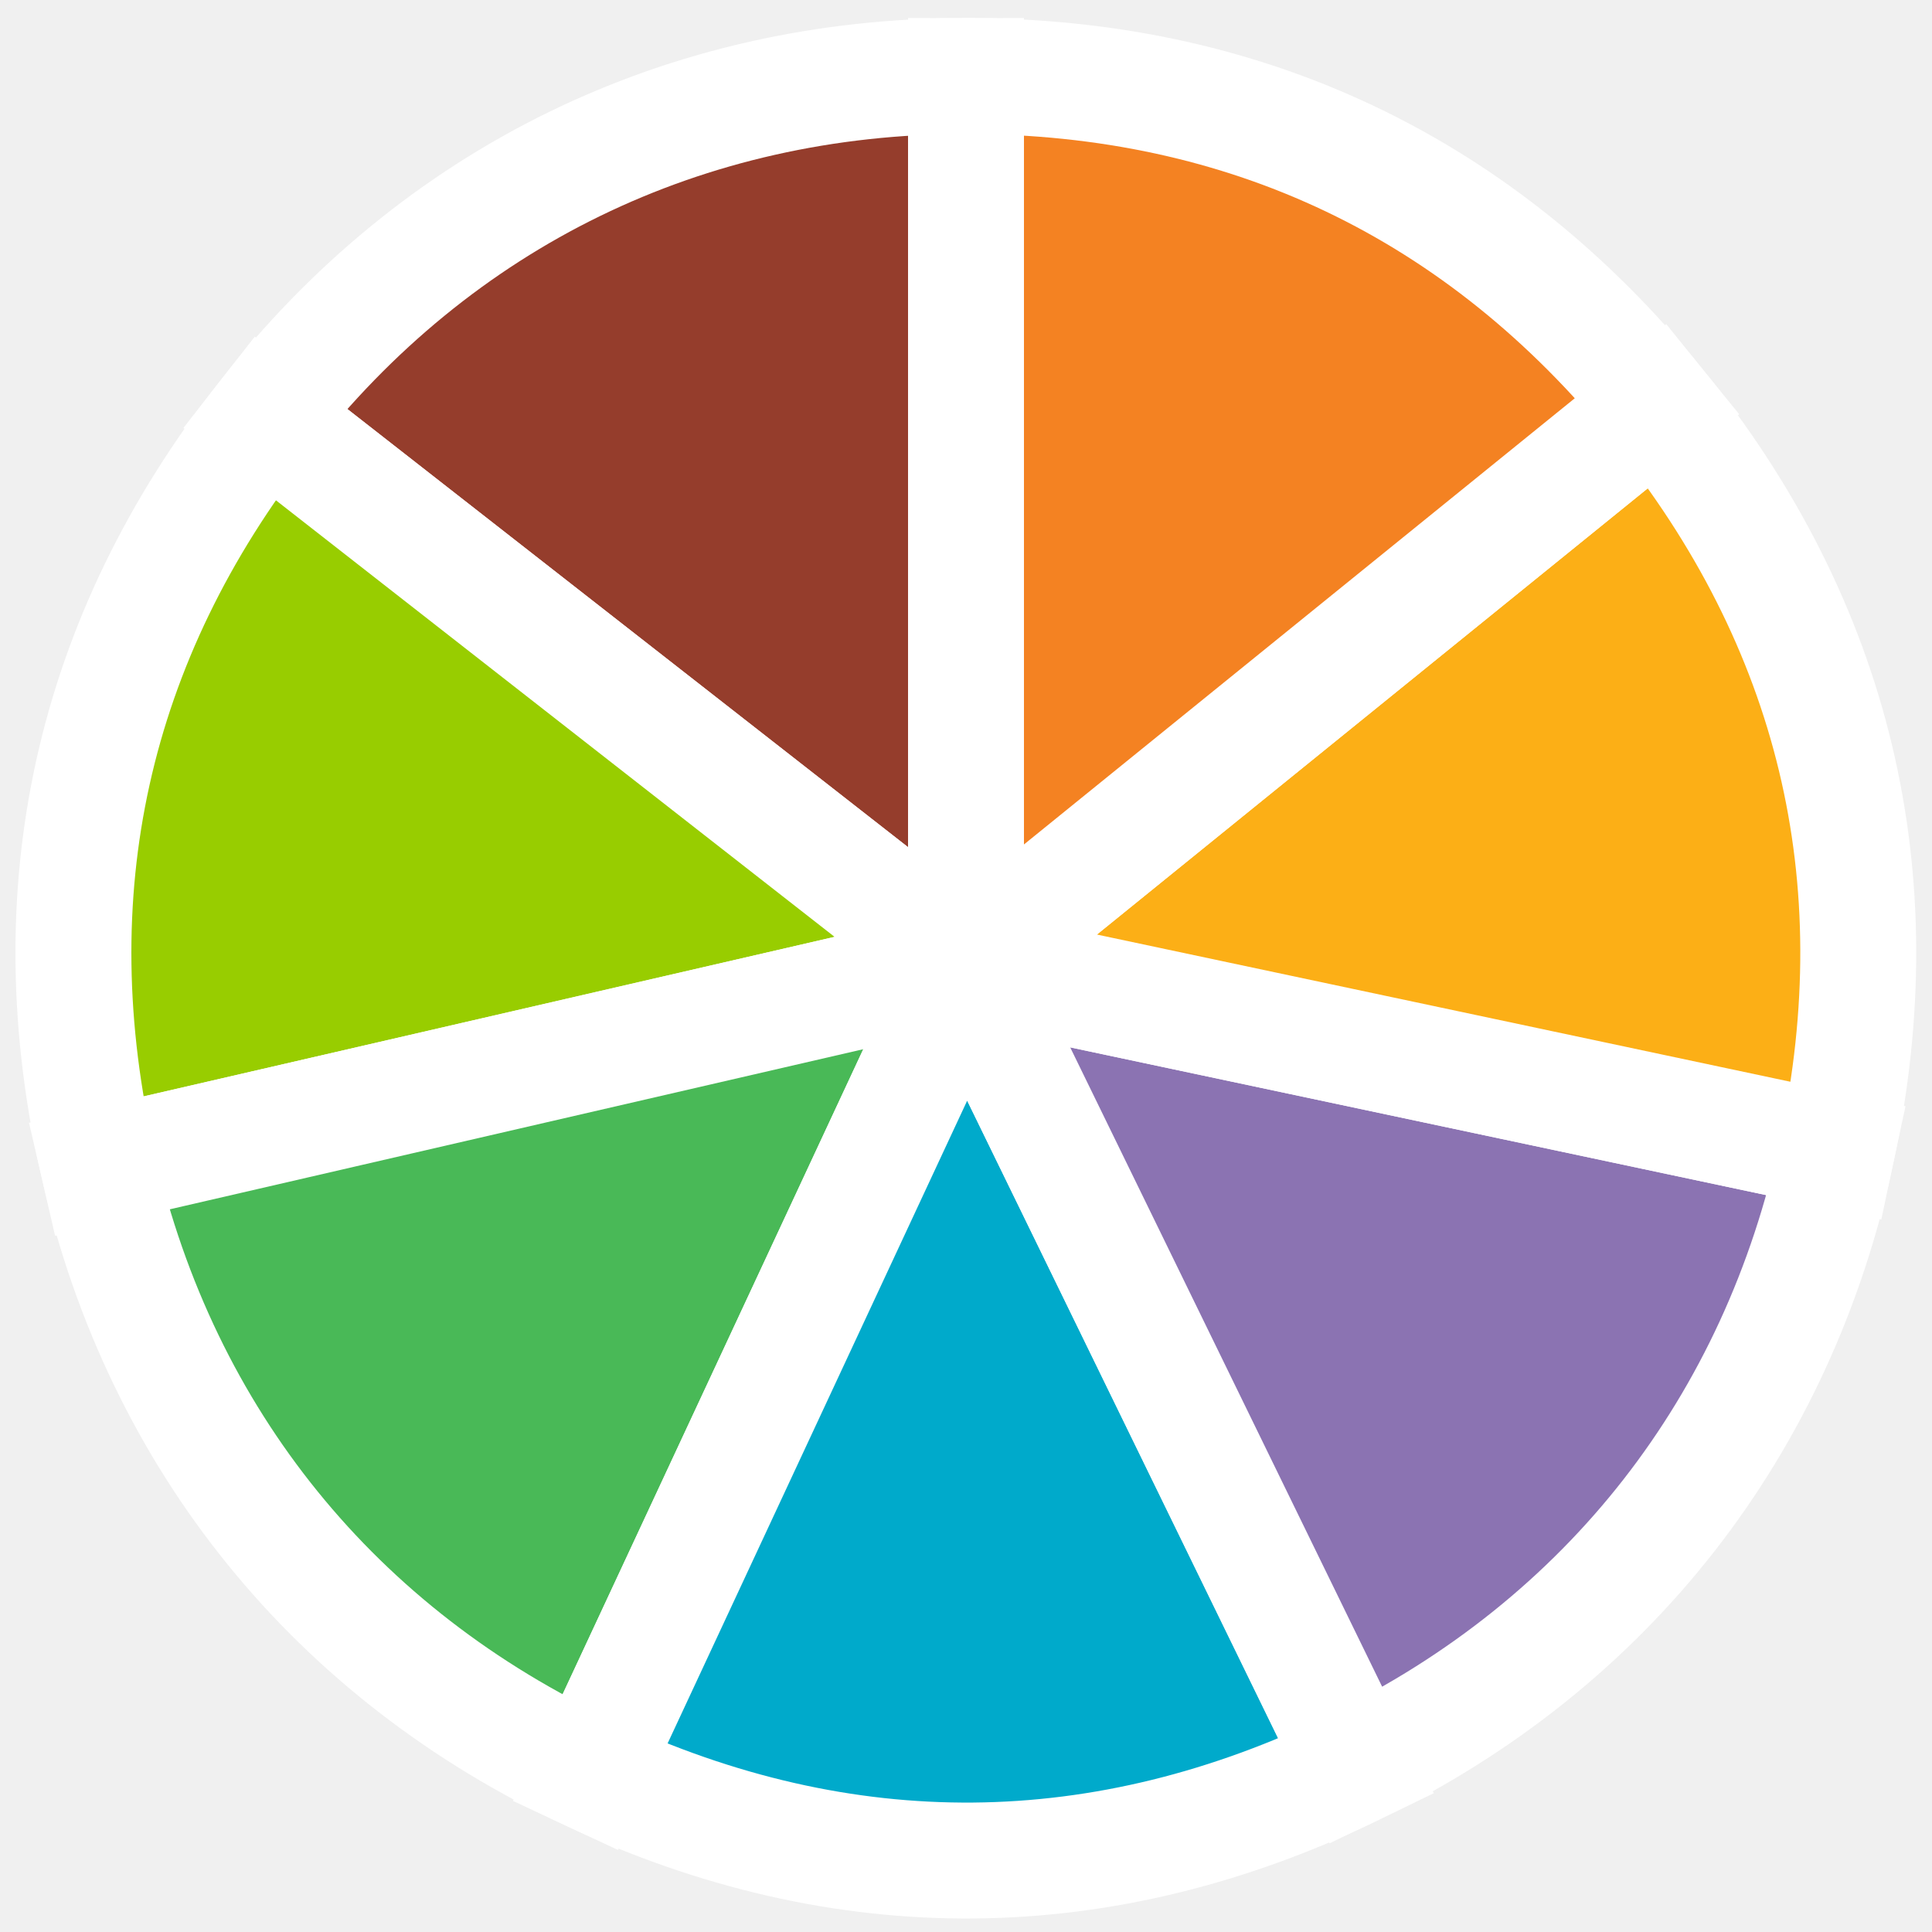
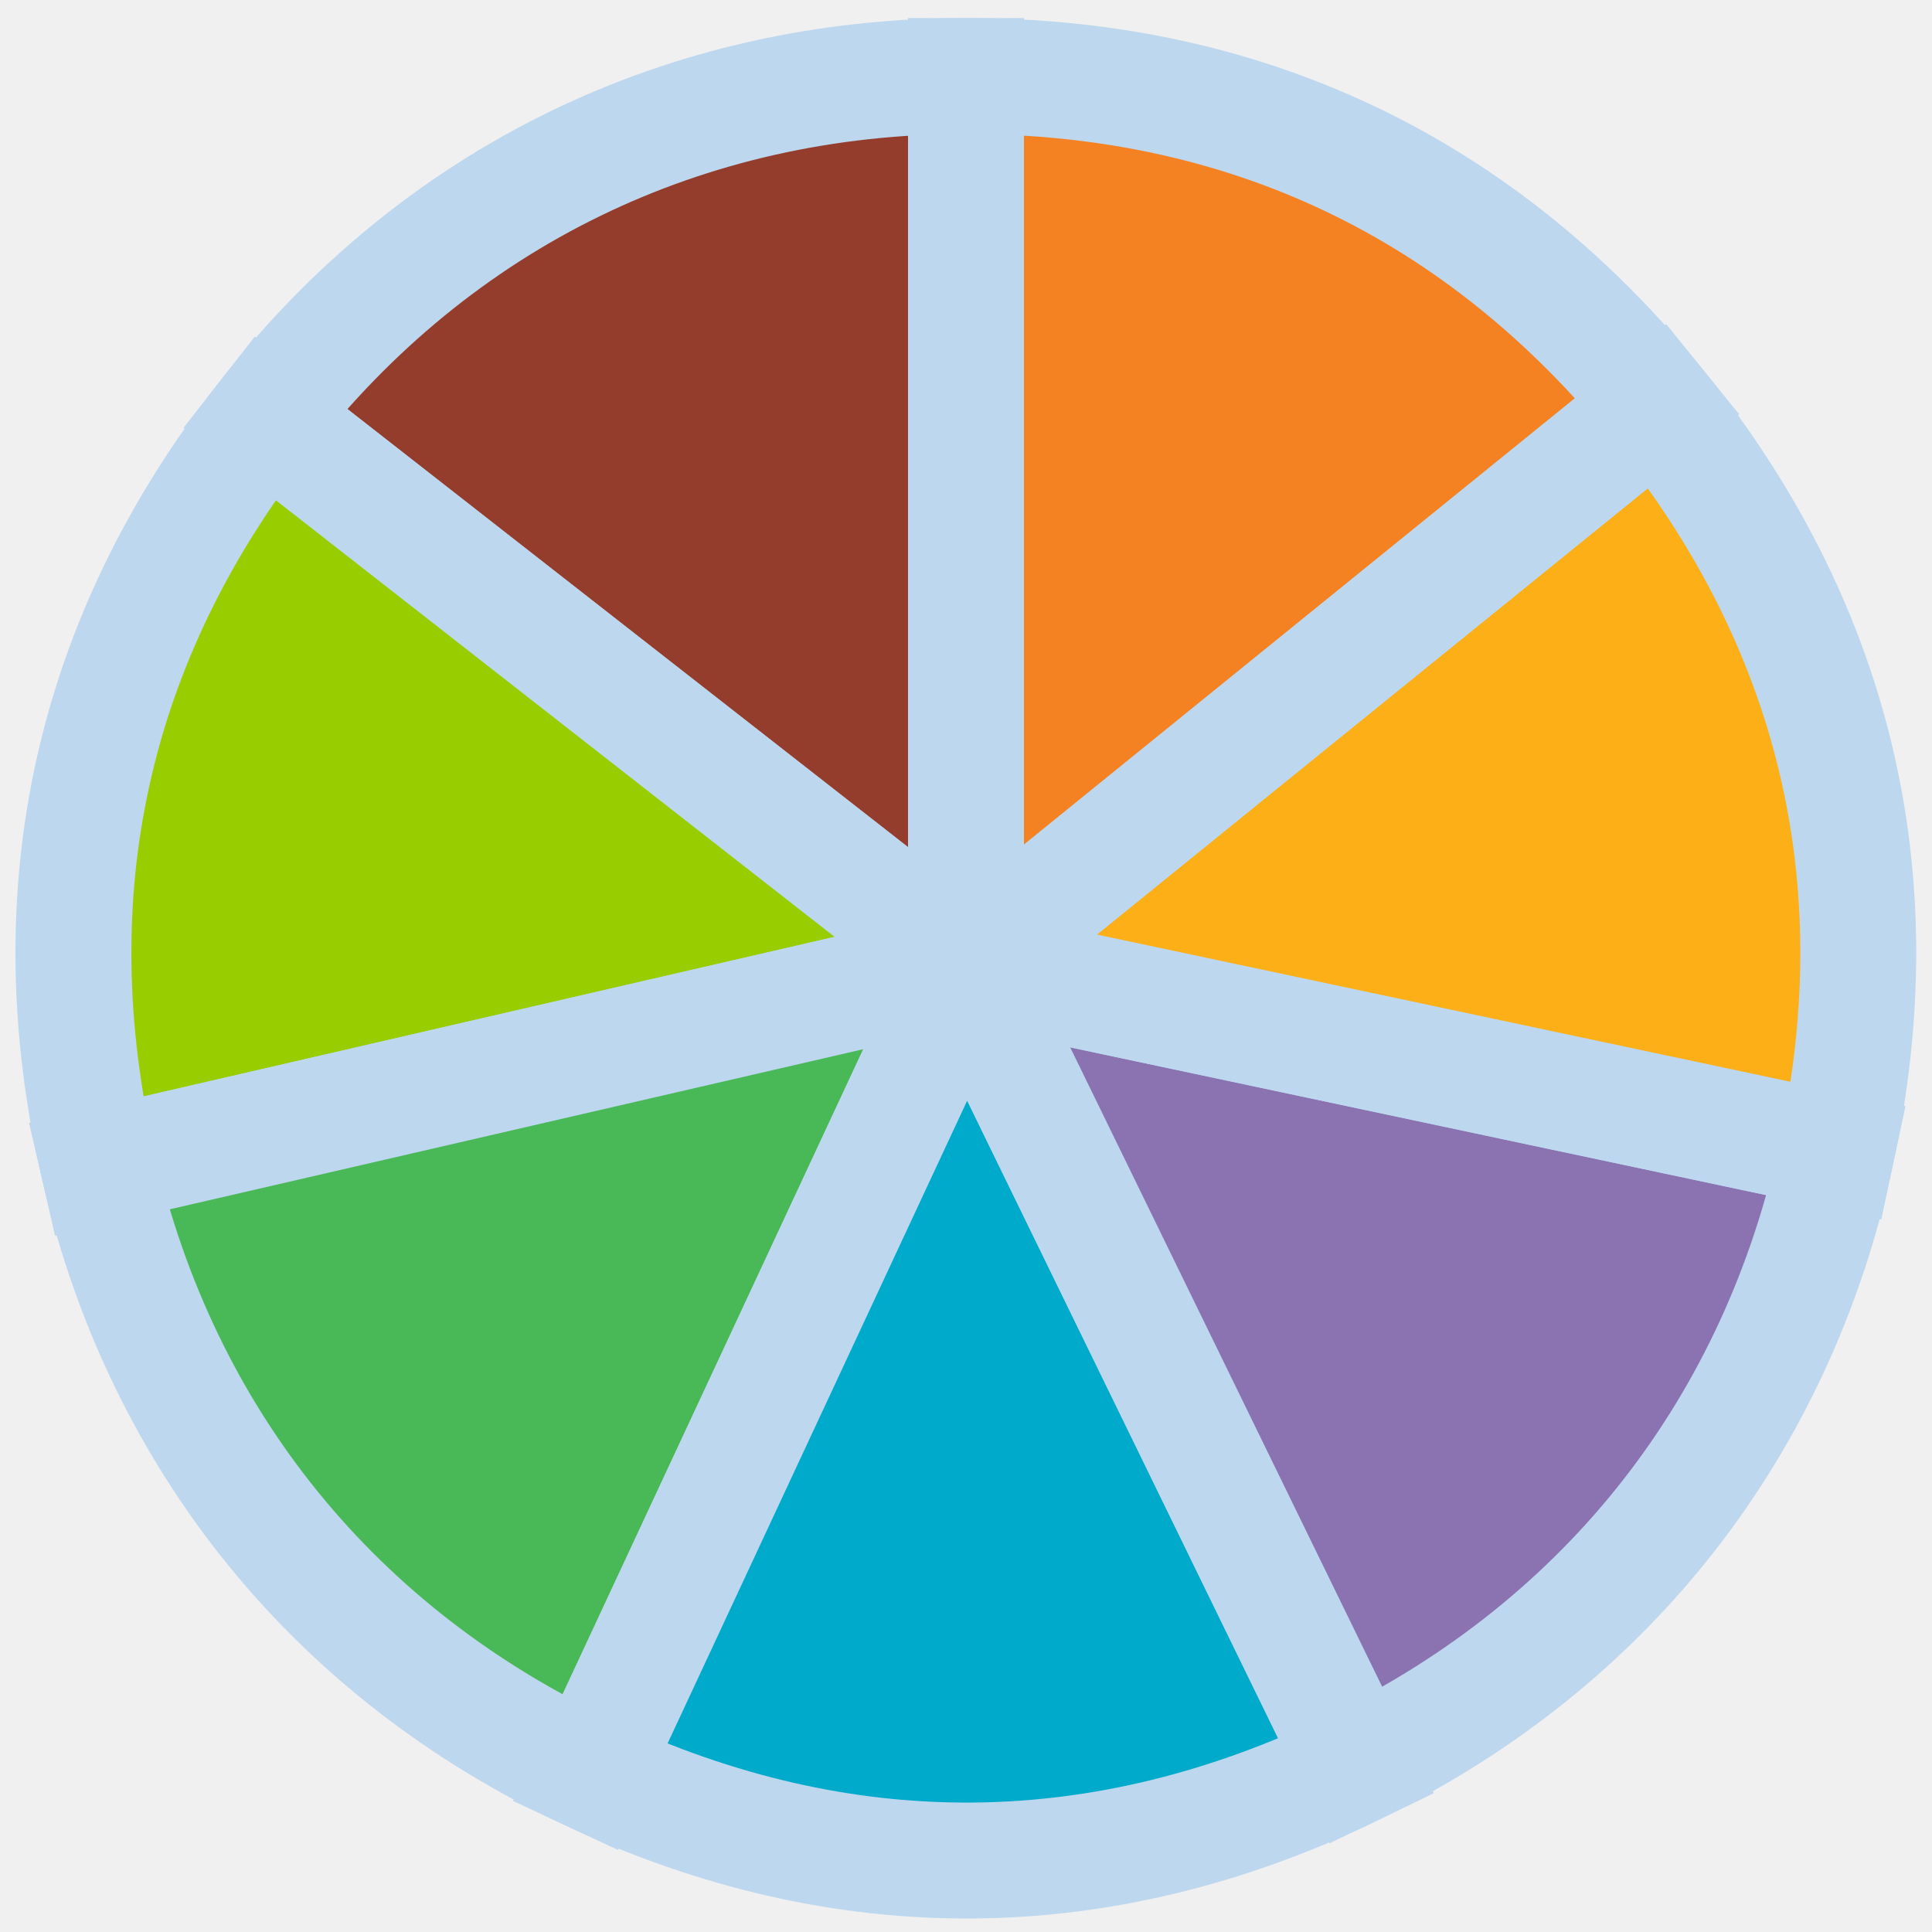
<svg xmlns="http://www.w3.org/2000/svg" version="1.1" id="Layer_1" x="0px" y="0px" viewBox="0 0 300 300" enable-background="new 0 0 300 300" xml:space="preserve">
  <g>
    <g>
      <g>
-         <path fill="#953D2C" stroke="#FFFFFF" stroke-width="18" stroke-miterlimit="10" d="M150,150L41.1,64.9     C67.9,30.5,106.4,11.8,150,11.8V150z" />
+         <path fill="#953D2C" stroke="#BDD7EE" stroke-width="18" stroke-miterlimit="10" d="M150,150L41.1,64.9     C67.9,30.5,106.4,11.8,150,11.8V150z" />
      </g>
    </g>
    <g>
      <g>
        <g>
-           <path fill="#98CD00" stroke="#FFFFFF" stroke-width="18" stroke-miterlimit="10" d="M150,150L15.3,181.1      c-9.8-42.5-1.1-81.9,25.8-116.2L150,150z" />
+           <path fill="#98CD00" stroke="#BDD7EE" stroke-width="18" stroke-miterlimit="10" d="M150,150L15.3,181.1      c-9.8-42.5-1.1-81.9,25.8-116.2L150,150z" />
        </g>
      </g>
    </g>
    <g>
      <g>
        <g>
-           <path fill="#49B957" stroke="#FFFFFF" stroke-width="18" stroke-miterlimit="10" d="M150,150L91.6,275.3      c-39.5-18.4-66.5-51.7-76.3-94.2L150,150z" />
+           <path fill="#49B957" stroke="#BDD7EE" stroke-width="18" stroke-miterlimit="10" d="M150,150L91.6,275.3      c-39.5-18.4-66.5-51.7-76.3-94.2L150,150z" />
        </g>
      </g>
    </g>
    <g>
      <g>
        <g>
-           <path fill="#00AACB" stroke="#FFFFFF" stroke-width="18" stroke-miterlimit="10" d="M150,150l60.6,124.3      c-39.2,19.1-79.5,19.5-119,1L150,150z" />
+           <path fill="#00AACB" stroke="#BDD7EE" stroke-width="18" stroke-miterlimit="10" d="M150,150l60.6,124.3      c-39.2,19.1-79.5,19.5-119,1L150,150z" />
        </g>
      </g>
    </g>
    <g>
      <g>
        <g>
-           <path fill="#8B73B2" stroke="#FFFFFF" stroke-width="18" stroke-miterlimit="10" d="M150,150l135.2,28.7      c-9.1,42.6-35.4,76.4-74.6,95.5L150,150z" />
+           <path fill="#8B73B2" stroke="#BDD7EE" stroke-width="18" stroke-miterlimit="10" d="M150,150l135.2,28.7      c-9.1,42.6-35.4,76.4-74.6,95.5L150,150z" />
        </g>
      </g>
    </g>
    <g>
      <g>
        <g>
-           <path fill="#FCAF16" stroke="#FFFFFF" stroke-width="18" stroke-miterlimit="10" d="M150,150l107.4-87      c27.4,33.9,36.9,73.1,27.8,115.7L150,150z" />
+           <path fill="#FCAF16" stroke="#BDD7EE" stroke-width="18" stroke-miterlimit="10" d="M150,150l107.4-87      c27.4,33.9,36.9,73.1,27.8,115.7L150,150z" />
        </g>
      </g>
    </g>
    <g>
      <g>
        <g>
-           <path fill="#F48222" stroke="#FFFFFF" stroke-width="18" stroke-miterlimit="10" d="M150,150V11.8c43.6,0,80,17.4,107.4,51.2      L150,150z" />
+           <path fill="#F48222" stroke="#BDD7EE" stroke-width="18" stroke-miterlimit="10" d="M150,150V11.8c43.6,0,80,17.4,107.4,51.2      L150,150z" />
        </g>
      </g>
    </g>
  </g>
-   <g>
-     <g>
- 	</g>
-     <g>
- 	</g>
-     <g>
- 	</g>
-     <g>
- 	</g>
-     <g>
- 	</g>
-     <g>
- 	</g>
-     <g>
- 	</g>
-   </g>
</svg>
